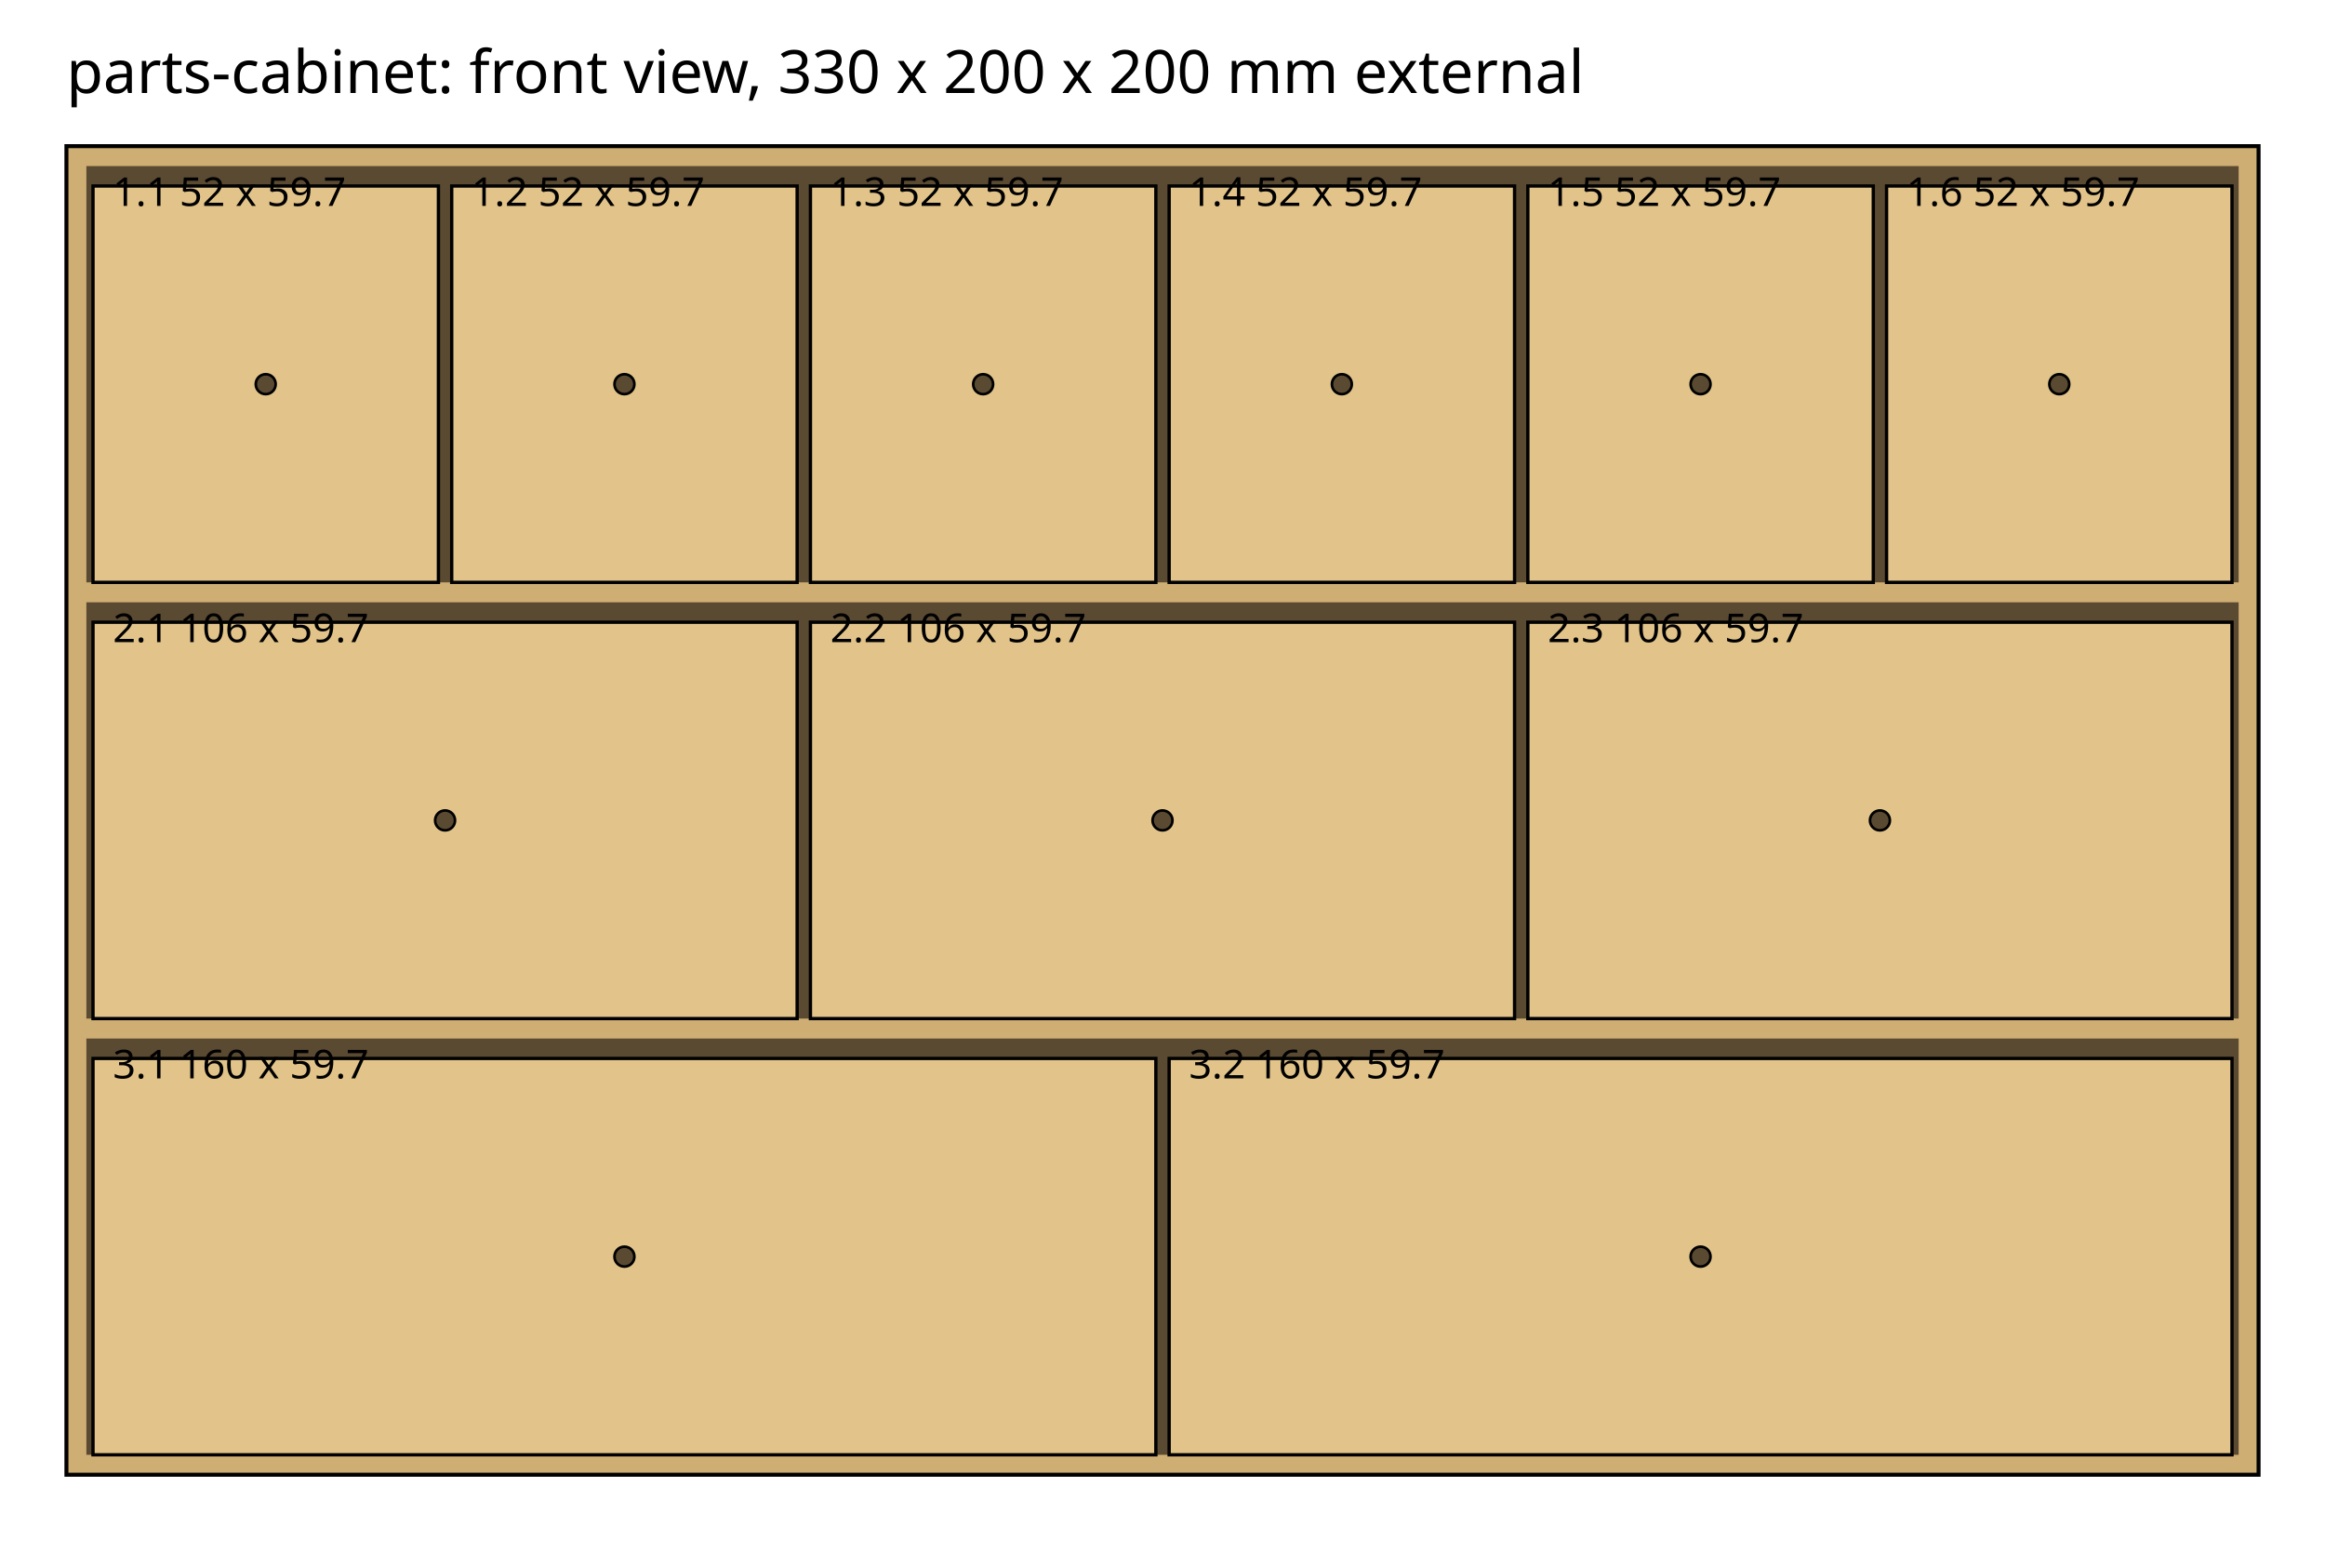
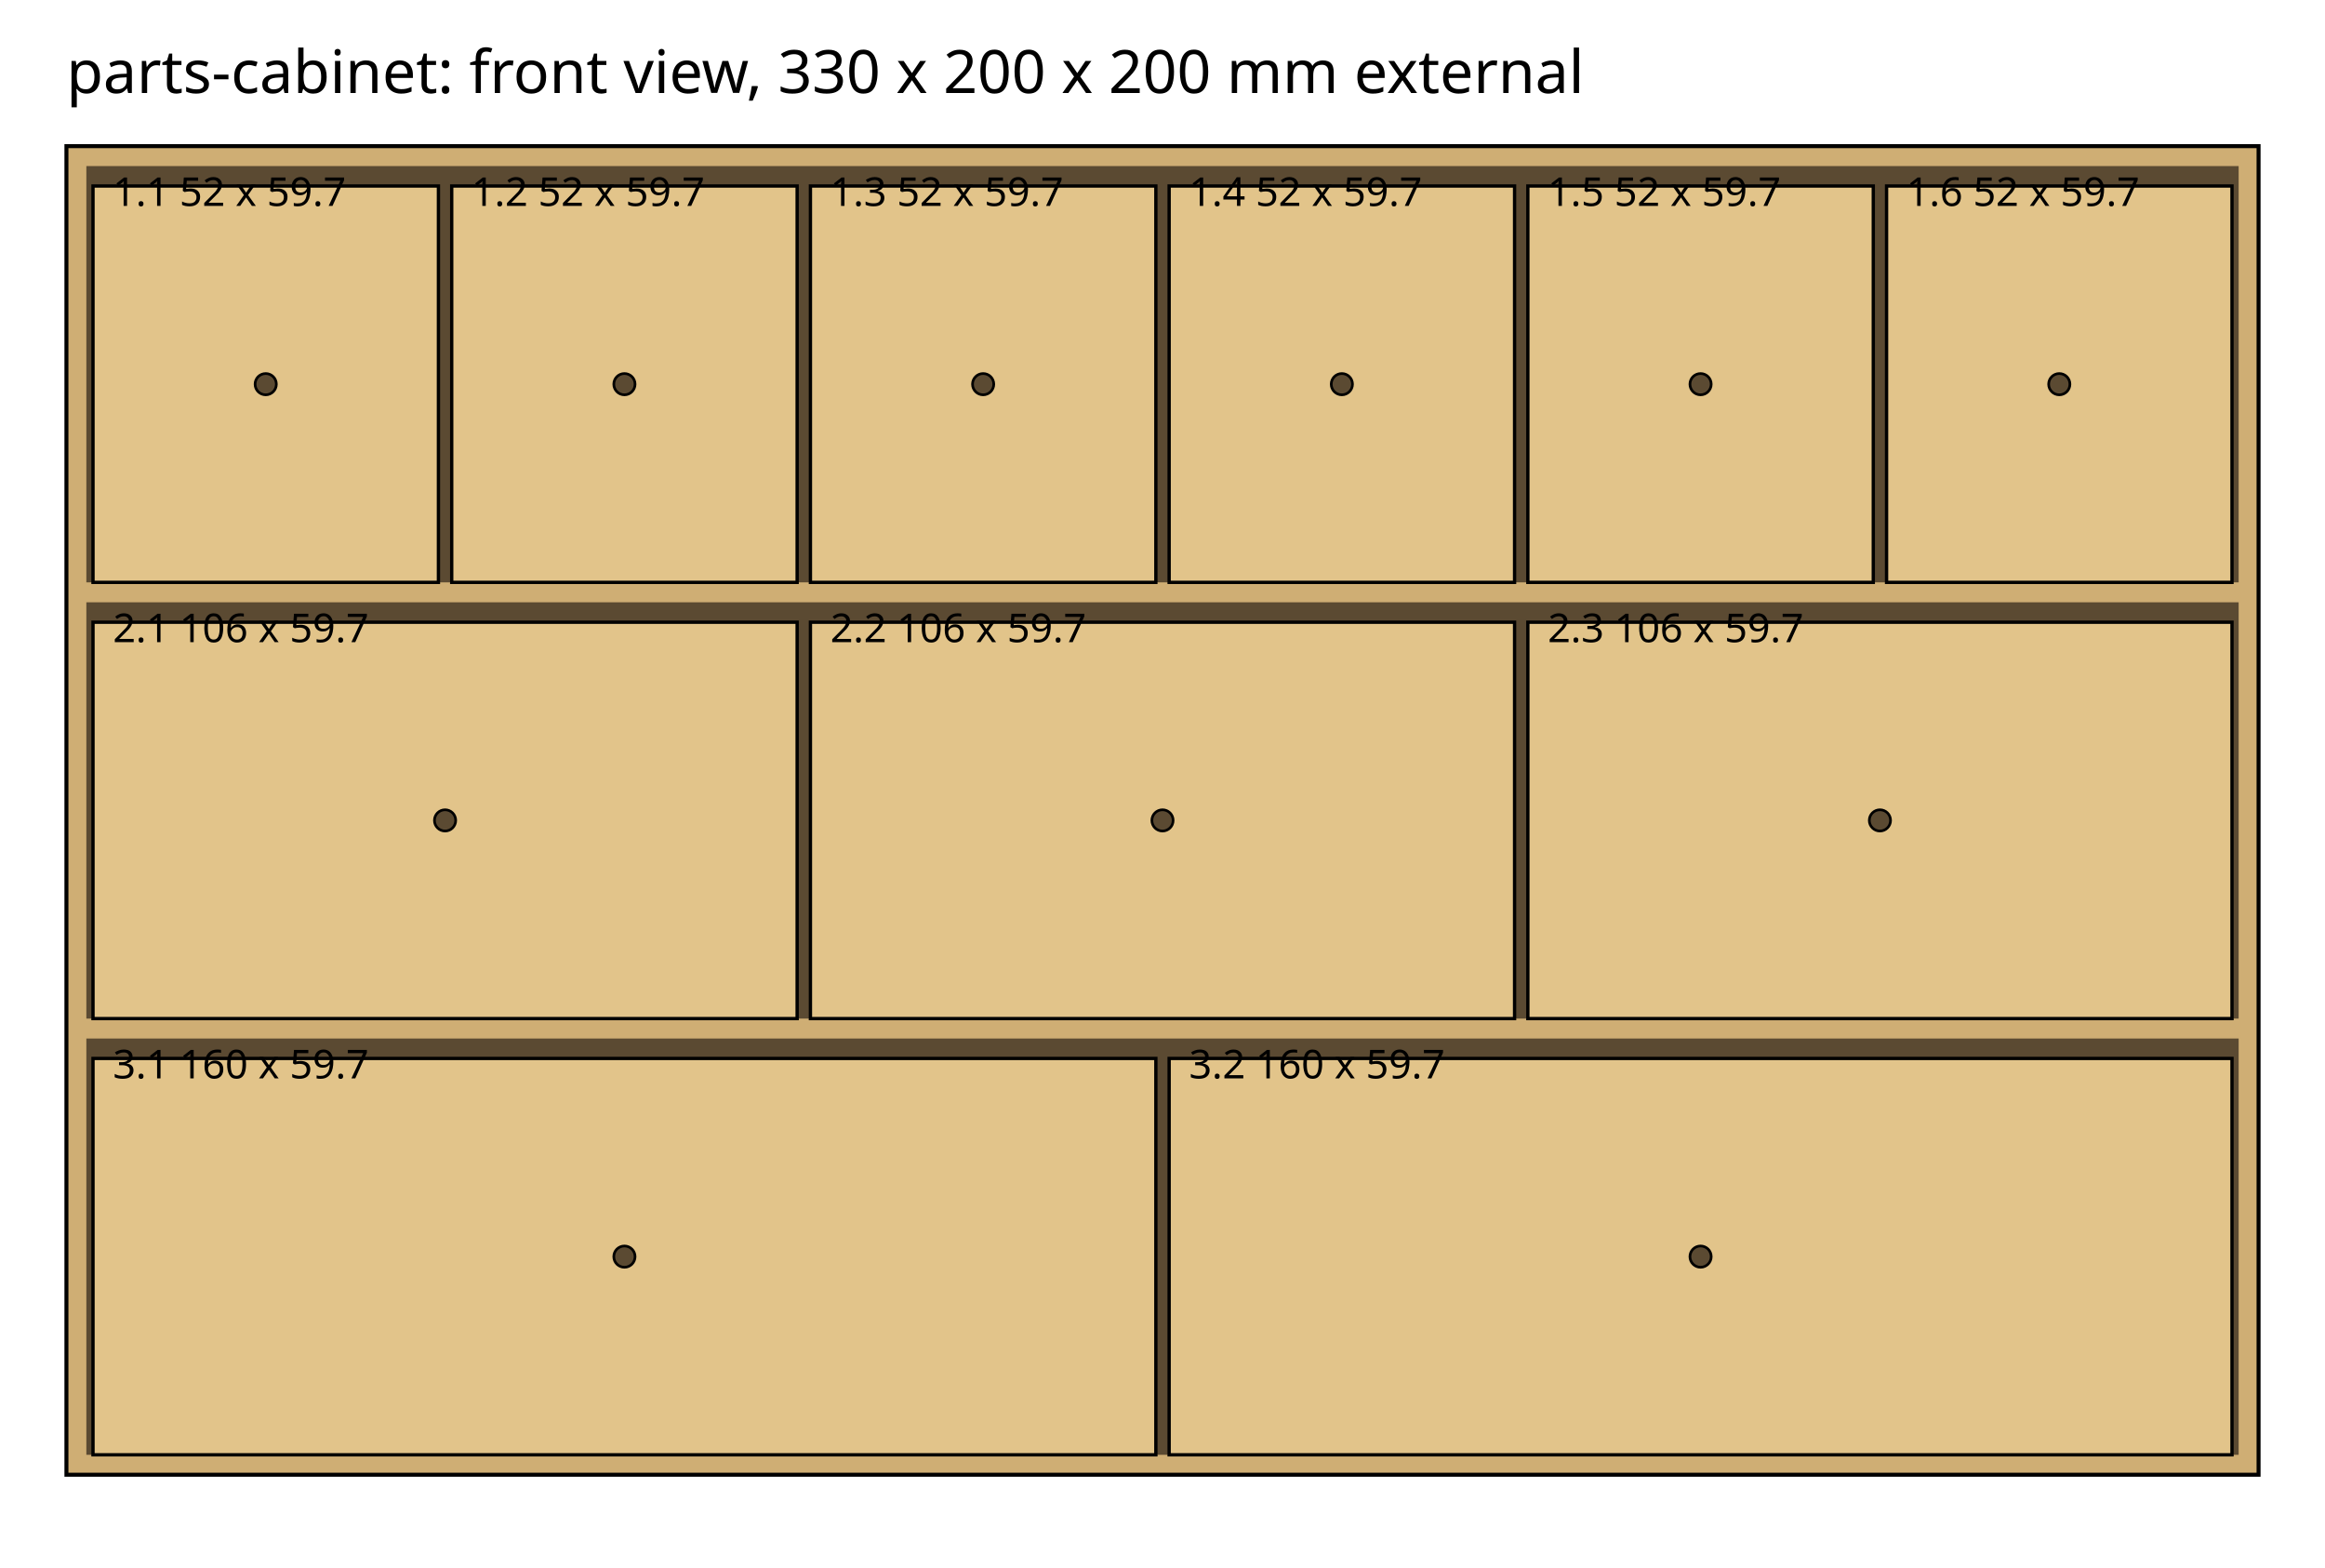
<svg xmlns="http://www.w3.org/2000/svg" viewBox="-10 -22 350 236">
  <text x="0" y="-8" font-size="9" font-family="sans-serif">parts-cabinet: front view, 330 x 200 x 200 mm external</text>
  <g transform="translate(0,200) scale(1,-1)">
    <rect x="0" y="0" width="330" height="200" fill="#cfae74" stroke="#000" stroke-width="0.6" />
    <rect x="3" y="3" width="324" height="62.666" fill="#5b4a32" />
    <rect x="4" y="3" width="160" height="59.666" fill="#e2c48a" stroke="#000" stroke-width="0.5" />
-     <circle cx="84" cy="32.833" r="1.5" fill="#5b4a32" stroke="#000" stroke-width="0.4" />
+     <circle cx="84" cy="32.833" r="1.6" fill="#5b4a32" stroke="#000" stroke-width="0.4" />
    <text x="7" y="-59.666" transform="scale(1,-1)" font-size="6" font-family="sans-serif">3.1  160 x 59.7</text>
    <rect x="166" y="3" width="160" height="59.666" fill="#e2c48a" stroke="#000" stroke-width="0.5" />
-     <circle cx="246" cy="32.833" r="1.5" fill="#5b4a32" stroke="#000" stroke-width="0.4" />
+     <circle cx="246" cy="32.833" r="1.6" fill="#5b4a32" stroke="#000" stroke-width="0.4" />
    <text x="169" y="-59.666" transform="scale(1,-1)" font-size="6" font-family="sans-serif">3.2  160 x 59.7</text>
    <rect x="3" y="68.666" width="324" height="62.667" fill="#5b4a32" />
    <rect x="4" y="68.666" width="106" height="59.667" fill="#e2c48a" stroke="#000" stroke-width="0.5" />
-     <circle cx="57" cy="98.5" r="1.5" fill="#5b4a32" stroke="#000" stroke-width="0.4" />
+     <circle cx="57" cy="98.5" r="1.6" fill="#5b4a32" stroke="#000" stroke-width="0.4" />
    <text x="7" y="-125.333" transform="scale(1,-1)" font-size="6" font-family="sans-serif">2.1  106 x 59.7</text>
    <rect x="112" y="68.666" width="106" height="59.667" fill="#e2c48a" stroke="#000" stroke-width="0.5" />
-     <circle cx="165" cy="98.5" r="1.5" fill="#5b4a32" stroke="#000" stroke-width="0.4" />
+     <circle cx="165" cy="98.5" r="1.6" fill="#5b4a32" stroke="#000" stroke-width="0.4" />
    <text x="115" y="-125.333" transform="scale(1,-1)" font-size="6" font-family="sans-serif">2.2  106 x 59.7</text>
    <rect x="220" y="68.666" width="106" height="59.667" fill="#e2c48a" stroke="#000" stroke-width="0.5" />
-     <circle cx="273" cy="98.5" r="1.5" fill="#5b4a32" stroke="#000" stroke-width="0.4" />
+     <circle cx="273" cy="98.5" r="1.6" fill="#5b4a32" stroke="#000" stroke-width="0.4" />
    <text x="223" y="-125.333" transform="scale(1,-1)" font-size="6" font-family="sans-serif">2.3  106 x 59.7</text>
    <rect x="3" y="134.333" width="324" height="62.667" fill="#5b4a32" />
    <rect x="4" y="134.333" width="52" height="59.667" fill="#e2c48a" stroke="#000" stroke-width="0.5" />
-     <circle cx="30" cy="164.167" r="1.5" fill="#5b4a32" stroke="#000" stroke-width="0.4" />
+     <circle cx="30" cy="164.167" r="1.6" fill="#5b4a32" stroke="#000" stroke-width="0.4" />
    <text x="7" y="-191" transform="scale(1,-1)" font-size="6" font-family="sans-serif">1.1  52 x 59.7</text>
    <rect x="58" y="134.333" width="52" height="59.667" fill="#e2c48a" stroke="#000" stroke-width="0.5" />
-     <circle cx="84" cy="164.167" r="1.5" fill="#5b4a32" stroke="#000" stroke-width="0.4" />
+     <circle cx="84" cy="164.167" r="1.6" fill="#5b4a32" stroke="#000" stroke-width="0.4" />
    <text x="61" y="-191" transform="scale(1,-1)" font-size="6" font-family="sans-serif">1.2  52 x 59.7</text>
    <rect x="112" y="134.333" width="52" height="59.667" fill="#e2c48a" stroke="#000" stroke-width="0.5" />
-     <circle cx="138" cy="164.167" r="1.5" fill="#5b4a32" stroke="#000" stroke-width="0.4" />
+     <circle cx="138" cy="164.167" r="1.6" fill="#5b4a32" stroke="#000" stroke-width="0.4" />
    <text x="115" y="-191" transform="scale(1,-1)" font-size="6" font-family="sans-serif">1.3  52 x 59.7</text>
    <rect x="166" y="134.333" width="52" height="59.667" fill="#e2c48a" stroke="#000" stroke-width="0.5" />
-     <circle cx="192" cy="164.167" r="1.5" fill="#5b4a32" stroke="#000" stroke-width="0.4" />
+     <circle cx="192" cy="164.167" r="1.6" fill="#5b4a32" stroke="#000" stroke-width="0.4" />
    <text x="169" y="-191" transform="scale(1,-1)" font-size="6" font-family="sans-serif">1.4  52 x 59.7</text>
    <rect x="220" y="134.333" width="52" height="59.667" fill="#e2c48a" stroke="#000" stroke-width="0.5" />
-     <circle cx="246" cy="164.167" r="1.5" fill="#5b4a32" stroke="#000" stroke-width="0.4" />
+     <circle cx="246" cy="164.167" r="1.6" fill="#5b4a32" stroke="#000" stroke-width="0.4" />
    <text x="223" y="-191" transform="scale(1,-1)" font-size="6" font-family="sans-serif">1.5  52 x 59.7</text>
    <rect x="274" y="134.333" width="52" height="59.667" fill="#e2c48a" stroke="#000" stroke-width="0.5" />
-     <circle cx="300" cy="164.167" r="1.5" fill="#5b4a32" stroke="#000" stroke-width="0.4" />
+     <circle cx="300" cy="164.167" r="1.6" fill="#5b4a32" stroke="#000" stroke-width="0.4" />
    <text x="277" y="-191" transform="scale(1,-1)" font-size="6" font-family="sans-serif">1.6  52 x 59.7</text>
  </g>
</svg>
